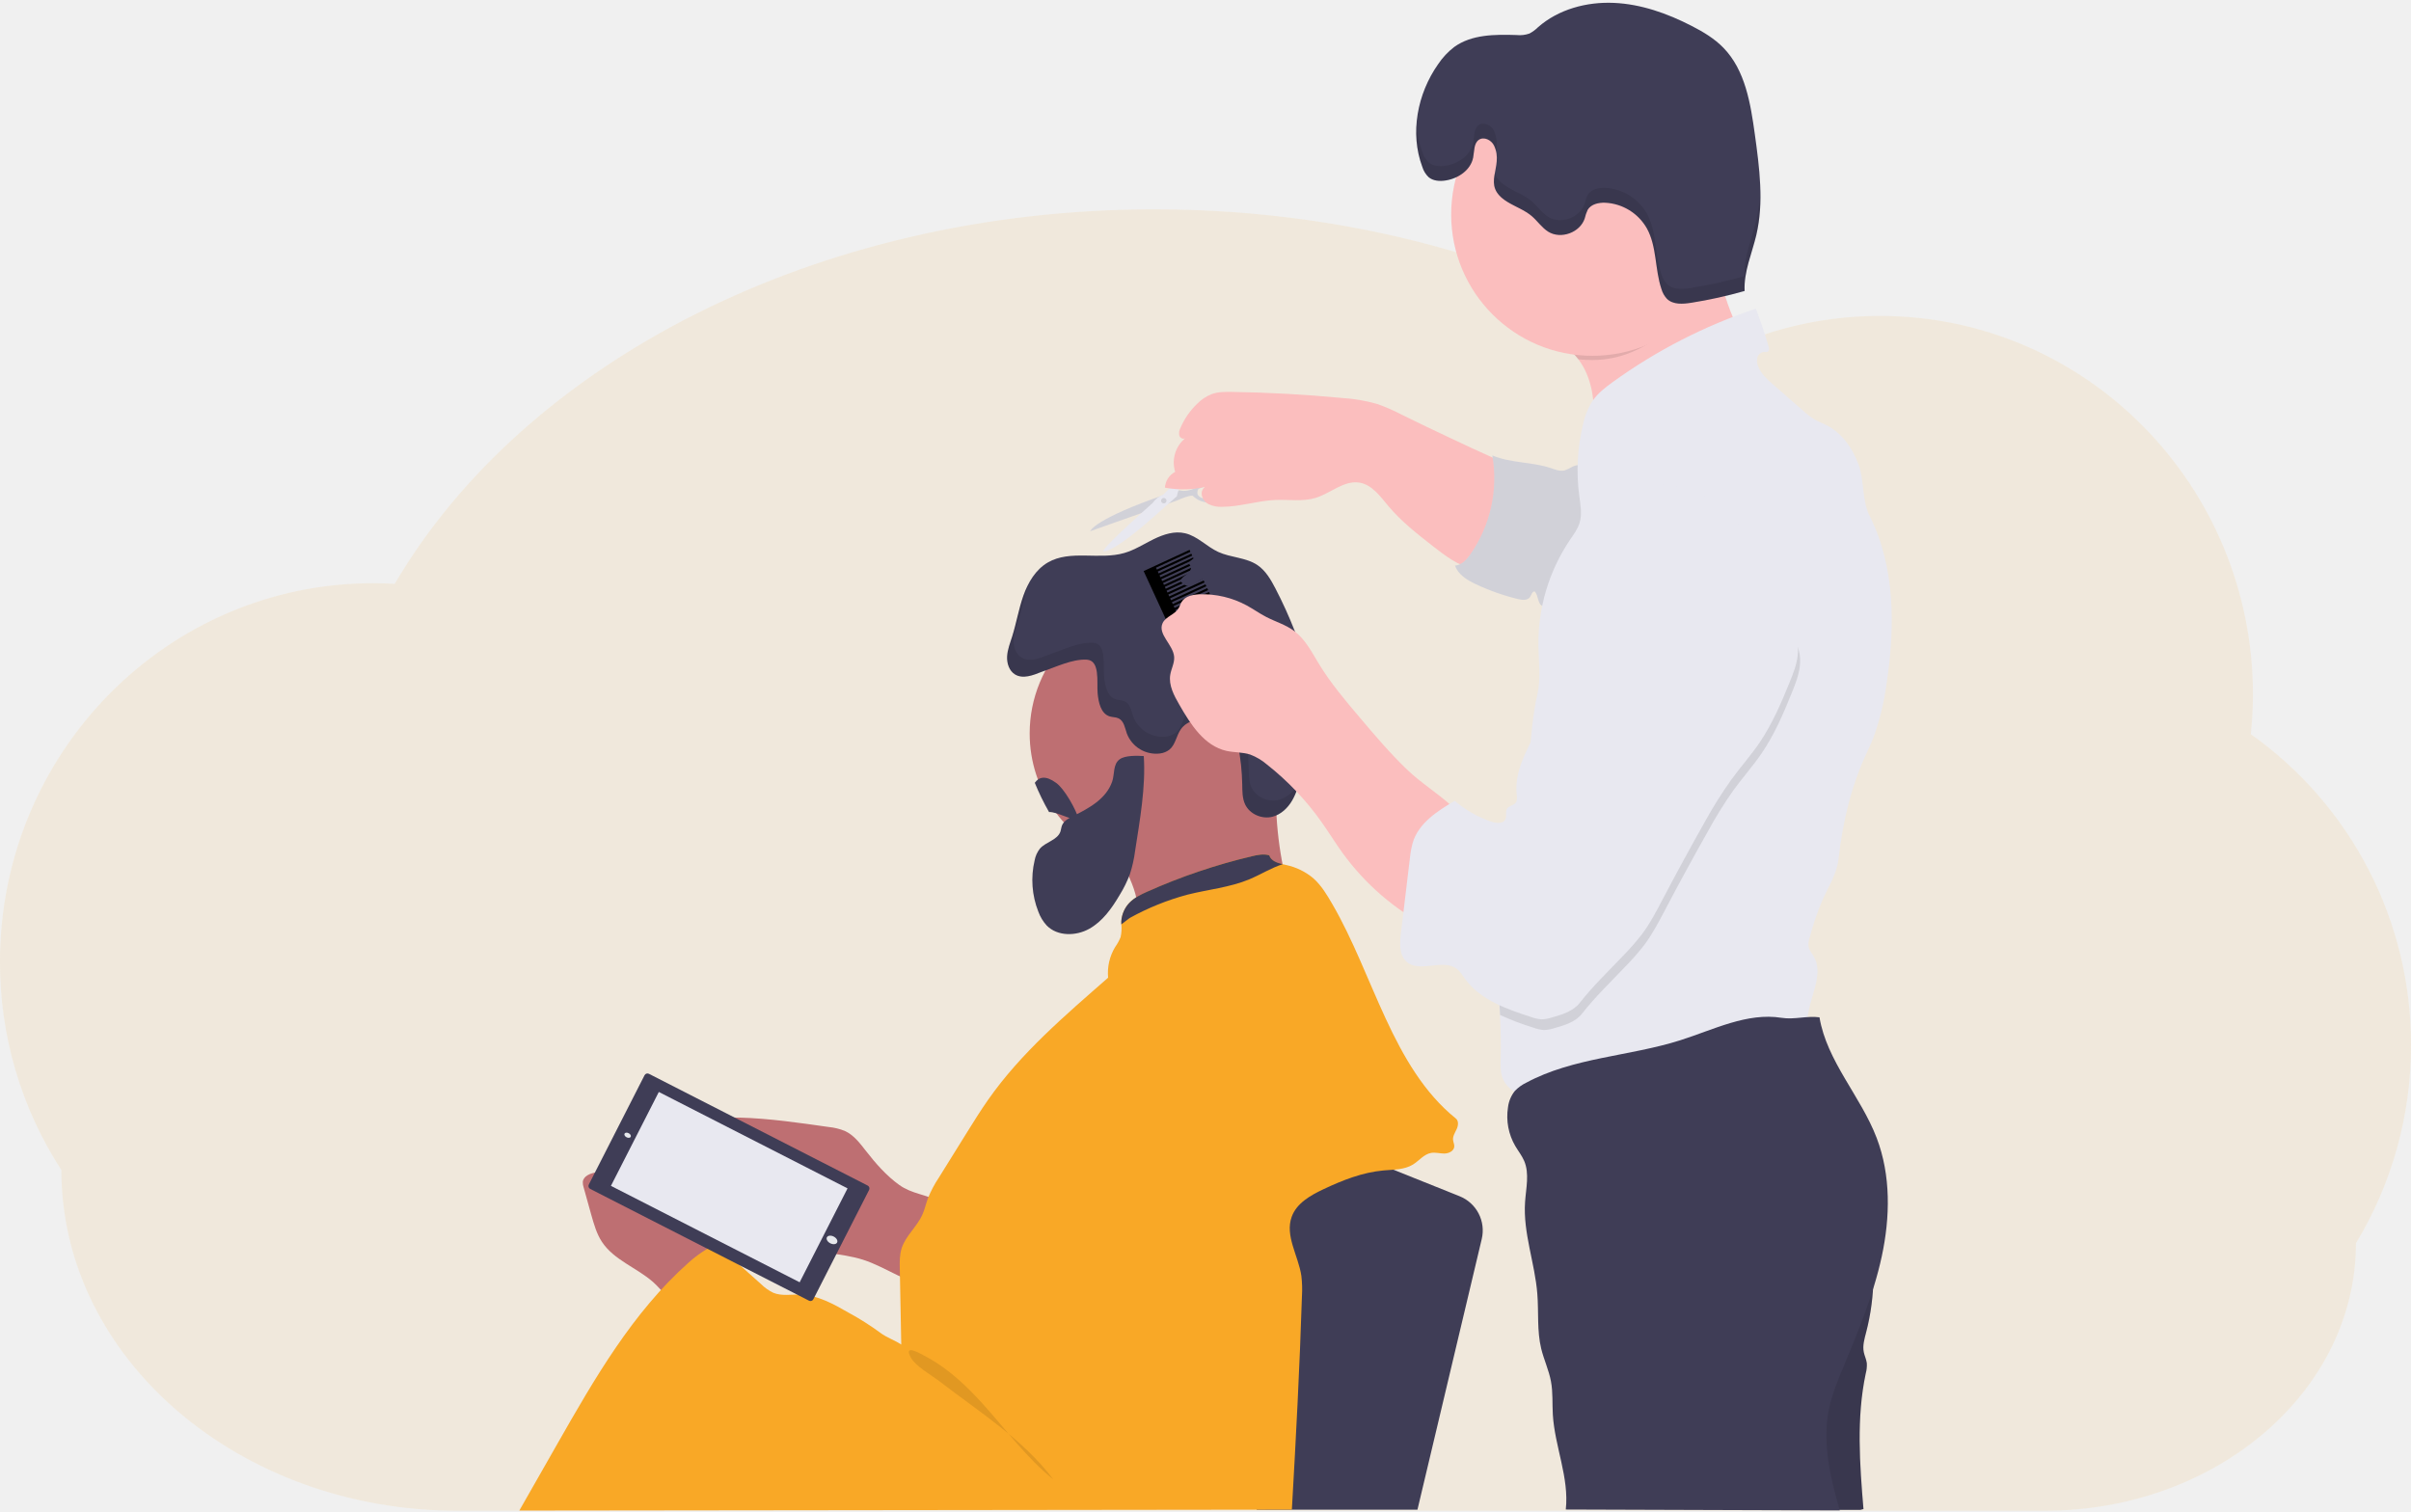
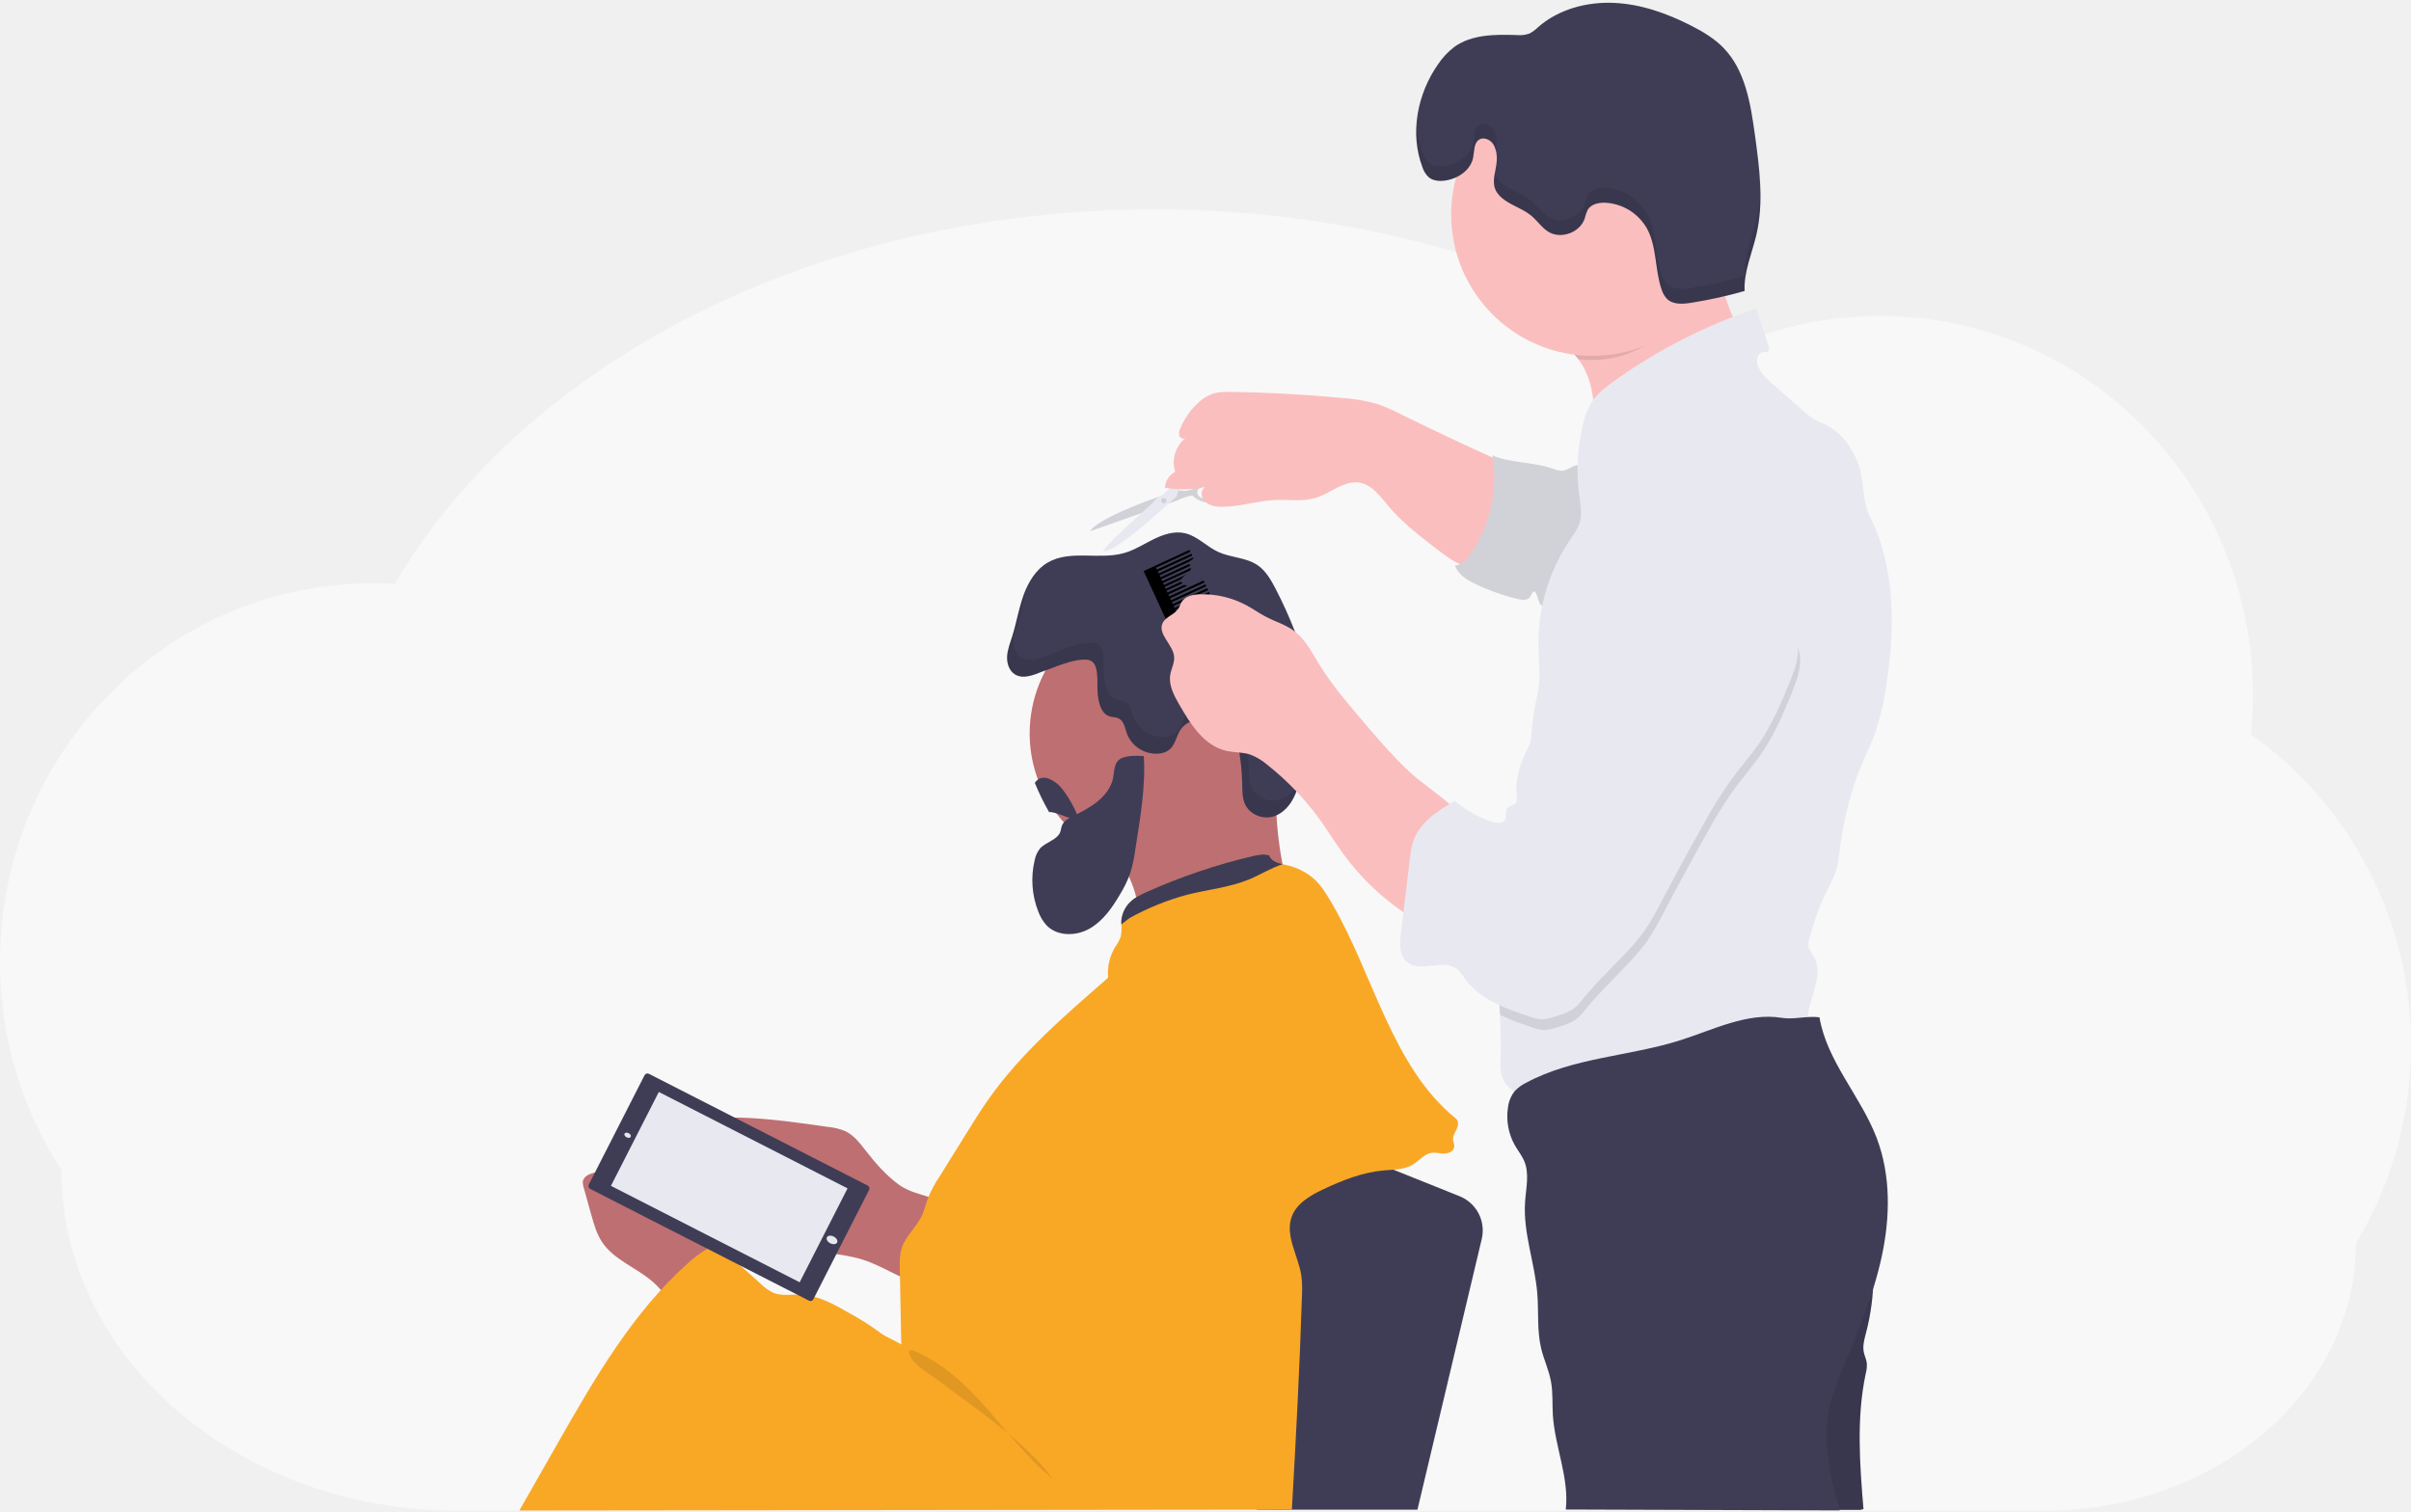
<svg xmlns="http://www.w3.org/2000/svg" viewBox="0 0 689 432" fill="none">
  <g clipPath="url(#clip0_31_10991)">
-     <path opacity="0.1" d="M689 298.714C689.049 281.311 684.916 264.152 676.949 248.683C668.983 233.215 657.417 219.892 643.227 209.837C643.62 206.077 643.821 202.301 643.829 198.521C643.829 138.751 596.105 90.297 537.227 90.297C519.097 90.278 501.271 94.96 485.486 103.886C443.815 76.443 389.411 59.834 329.895 59.834C233.055 59.834 149.755 103.814 112.8 166.875C110.746 166.755 108.68 166.689 106.596 166.689C47.73 166.689 -0.006 215.142 -0.006 274.912C-0.048 296.028 6.048 316.701 17.538 334.41C17.538 388.187 68.243 431.776 130.765 431.776H584.349C633.458 431.776 673.269 397.55 673.269 355.324C683.598 338.255 689.041 318.671 689 298.714Z" fill="#F9A826" />
+     <path opacity="0.5" d="M689 298.714C689.049 281.311 684.916 264.152 676.949 248.683C668.983 233.215 657.417 219.892 643.227 209.837C643.62 206.077 643.821 202.301 643.829 198.521C643.829 138.751 596.105 90.297 537.227 90.297C519.097 90.278 501.271 94.96 485.486 103.886C443.815 76.443 389.411 59.834 329.895 59.834C233.055 59.834 149.755 103.814 112.8 166.875C110.746 166.755 108.68 166.689 106.596 166.689C47.73 166.689 -0.006 215.142 -0.006 274.912C-0.048 296.028 6.048 316.701 17.538 334.41C17.538 388.187 68.243 431.776 130.765 431.776H584.349C633.458 431.776 673.269 397.55 673.269 355.324C683.598 338.255 689.041 318.671 689 298.714Z" fill="#FFFFFF" />
    <path d="M499.031 99.721C494.49 101.638 489.937 103.561 485.709 106.093C483.788 107.238 481.945 108.505 479.969 109.547C477.843 110.681 475.585 111.537 473.344 112.453C467.161 114.981 461.157 117.926 455.372 121.268C455.872 114.787 454.927 107.745 451.054 102.693C450.485 101.944 449.852 101.246 449.163 100.607C446.423 98.063 442.538 97.406 439.846 95.181C441.484 92.299 445.122 89.683 447.597 87.482C450.271 85.115 453.046 82.87 455.92 80.748C461.666 76.5 467.784 72.781 474.199 69.637C478.271 67.641 482.523 65.857 487.016 65.248C487.582 65.12 488.174 65.173 488.708 65.398C489.407 65.784 489.66 66.653 489.828 67.43C490.666 71.319 491.093 75.31 491.792 79.229C492.134 81.243 492.599 83.234 493.183 85.191C493.934 87.506 494.8 89.782 495.779 92.01C496.867 94.578 497.951 97.148 499.031 99.721Z" fill="#FBBEBE" />
    <path d="M370.139 209.614C370.137 217.617 367.611 225.415 362.919 231.895C358.227 238.375 351.611 243.206 344.014 245.699C336.416 248.192 328.227 248.218 320.613 245.775C313 243.332 306.352 238.545 301.618 232.095C296.828 225.581 294.247 217.703 294.252 209.614C294.252 199.54 298.25 189.88 305.366 182.757C312.481 175.634 322.132 171.632 332.196 171.632C342.259 171.632 351.91 175.634 359.026 182.757C366.141 189.88 370.139 199.54 370.139 209.614Z" fill="#BE6F72" />
    <path d="M318.602 243.086C320.632 246.588 322.68 250.121 323.981 253.938C325.281 257.754 325.787 261.98 324.715 265.881C337.64 259.068 353.022 259.617 367.248 256.168C367.628 256.124 367.979 255.939 368.23 255.65C368.316 255.452 368.361 255.239 368.361 255.023C368.361 254.807 368.316 254.593 368.23 254.396C365.252 243.364 364.106 231.917 364.839 220.514L357.413 224.909C354.162 226.919 350.793 228.731 347.325 230.335C342.416 232.487 337.206 233.789 332.081 235.296C328.022 236.502 319.963 238.064 317.41 241.615C317.871 242.05 318.271 242.545 318.602 243.086Z" fill="#BE6F72" />
    <path d="M297.697 192.01C295.228 193.004 292.325 194.15 290.055 192.757C288.386 191.726 287.7 189.586 287.802 187.627C287.904 185.667 288.651 183.81 289.241 181.941C290.446 178.101 291.096 174.104 292.44 170.282C293.783 166.459 295.975 162.776 299.456 160.756C305.864 157.042 314.157 160.111 321.27 158.055C324.282 157.193 326.902 155.457 329.702 154.094C332.503 152.732 335.653 151.683 338.676 152.412C342.217 153.238 344.831 156.223 348.132 157.742C351.745 159.406 356.07 159.291 359.358 161.516C361.689 163.095 363.158 165.646 364.465 168.148C368.647 176.188 371.948 184.658 374.312 193.408C375.258 196.542 375.798 199.783 375.921 203.054C375.951 207.238 374.818 211.338 373.698 215.377L371.891 221.768C371.223 224.179 370.536 226.591 369.271 228.773C368.007 230.956 366.055 232.795 363.64 233.428C360.629 234.205 357.124 232.698 355.811 229.877C355.004 228.128 355.04 226.127 354.998 224.203C354.931 220.437 354.528 216.684 353.793 212.99C353.42 211.139 352.92 209.216 351.661 207.817C350.035 206.008 347.445 205.406 345.036 205.363C342.217 205.327 339.128 206.093 337.483 208.378C336.165 210.223 335.936 212.815 334.183 214.256C333.404 214.854 332.478 215.231 331.503 215.347C329.515 215.595 327.501 215.169 325.783 214.136C324.066 213.103 322.744 211.523 322.029 209.65C321.475 208.058 321.204 206.081 319.698 205.333C318.915 204.941 317.982 205.014 317.145 204.761C314.579 203.983 313.905 200.727 313.67 198.056C313.399 194.928 314.441 188.748 310.556 188.537C306.37 188.308 301.546 190.725 297.697 192.01Z" fill="#3F3D56" />
    <path d="M306.798 233.18C305.461 233.825 303.997 234.579 303.473 235.966C303.268 236.508 303.232 237.105 303.046 237.66C302.196 240.114 298.884 240.596 297.173 242.549C296.402 243.537 295.883 244.698 295.662 245.931C294.519 250.797 294.889 255.896 296.722 260.545C297.253 262.019 298.072 263.371 299.131 264.524C302.19 267.647 307.466 267.587 311.279 265.459C315.091 263.331 317.723 259.599 319.957 255.813C321.142 253.907 322.133 251.887 322.915 249.784C323.602 247.645 324.092 245.447 324.378 243.218C325.715 234.531 327.462 224.897 326.859 216.089C325.053 215.974 321.602 215.848 320.006 216.981C318.006 218.404 318.56 221.274 317.837 223.353C316.127 228.357 311.164 230.998 306.798 233.18Z" fill="#3F3D56" />
    <path d="M308.364 234.332C306.105 234.471 302.058 231.969 299.793 232.095C298.252 229.403 296.89 226.611 295.716 223.739C296.92 222.009 298.86 221.587 301.793 223.739C304.148 225.397 307.4 231.131 308.364 234.332Z" fill="#3F3D56" />
    <path d="M342.41 139.077C339.959 140.373 338.441 140.433 337.231 140.174C336.02 139.915 333.617 141.12 333.617 141.12C312.387 148.391 311.55 151.822 311.55 151.822L336.128 143.134C340.856 141.06 340.947 141.79 340.947 141.79C344.56 145.19 349.162 142.887 349.162 142.887C349.162 142.887 355.528 139.872 353.655 136.973C351.782 134.073 344.867 137.805 342.41 139.077ZM352.649 138.534C352.649 138.534 350.842 143.357 344.343 142.573C344.343 142.573 341.151 142.103 342.5 139.722C342.5 139.722 349.126 136.936 350.878 137.135C352.631 137.334 352.631 138.558 352.631 138.558L352.649 138.534Z" fill="#E8E8F0" />
    <path opacity="0.1" d="M342.41 139.077C339.959 140.373 338.441 140.433 337.231 140.174C336.02 139.915 333.617 141.12 333.617 141.12C312.387 148.391 311.55 151.822 311.55 151.822L336.128 143.134C340.856 141.06 340.947 141.79 340.947 141.79C344.56 145.19 349.162 142.887 349.162 142.887C349.162 142.887 355.528 139.872 353.655 136.973C351.782 134.073 344.867 137.805 342.41 139.077ZM352.649 138.534C352.649 138.534 350.842 143.357 344.343 142.573C344.343 142.573 341.151 142.103 342.5 139.722C342.5 139.722 349.126 136.936 350.878 137.135C352.631 137.334 352.631 138.558 352.631 138.558L352.649 138.534Z" fill="black" />
    <path d="M343.759 125.632C340.085 125.753 339.32 128.502 339.32 128.502C338.585 129.381 338.154 130.474 338.092 131.619C338.03 132.764 338.341 133.897 338.977 134.85L332.455 141.343C331.219 141.821 330.156 142.661 329.407 143.755C329.407 143.755 315.085 156.415 315.296 157.567C315.296 157.567 317.633 158.773 332.455 145.25L336.345 141.802C336.345 141.802 337.206 135.357 343.283 134.133C343.283 134.133 343.886 134.398 344.205 132.963C344.546 132.275 345 131.65 345.548 131.113C346.355 130.365 347.433 125.506 343.759 125.632ZM344.789 129.991C344.789 129.991 342.82 135.079 340.013 133.608C337.206 132.137 339.935 128.743 339.935 128.743C344.801 124.005 344.789 129.991 344.789 129.991Z" fill="#E8E8F0" />
    <path opacity="0.1" d="M332.581 143.876C333.01 143.876 333.358 143.527 333.358 143.098C333.358 142.668 333.01 142.32 332.581 142.32C332.152 142.32 331.804 142.668 331.804 143.098C331.804 143.527 332.152 143.876 332.581 143.876Z" fill="black" />
    <path d="M400.547 118.506C398.28 117.311 395.927 116.287 393.507 115.444C390.29 114.53 386.985 113.965 383.648 113.756C373.104 112.751 362.528 112.168 351.92 112.007C350.047 112.007 348.132 111.965 346.355 112.61C344.768 113.22 343.33 114.163 342.139 115.377C340.075 117.352 338.436 119.728 337.321 122.359C336.963 123.018 336.856 123.785 337.02 124.517C337.261 125.216 338.224 125.68 338.772 125.186C337.37 126.317 336.34 127.844 335.816 129.569C335.292 131.293 335.298 133.135 335.833 134.856C334.997 135.294 334.288 135.94 333.774 136.732C333.261 137.524 332.959 138.435 332.9 139.378C337.279 140.189 341.786 139.971 346.066 138.739C344.789 138.413 343.47 139.613 343.392 140.927C343.4 141.588 343.591 142.233 343.943 142.791C344.295 143.35 344.794 143.8 345.385 144.093C346.58 144.658 347.896 144.919 349.216 144.852C354.317 144.852 359.28 143.122 364.369 142.899C368.26 142.724 372.271 143.429 375.987 142.296C380.299 140.958 384.148 137.165 388.592 137.955C392.14 138.588 394.452 141.886 396.765 144.647C400.463 149.054 405.034 152.623 409.569 156.162C413.063 158.887 416.712 161.685 421.043 162.607C422.339 162.961 423.713 162.895 424.97 162.42C426.02 161.858 426.901 161.025 427.523 160.009C432.191 153.377 432.197 145.027 431.926 137.256C431.787 133.283 430.92 132.746 427.246 131.1C422.982 129.183 418.734 127.22 414.502 125.21C409.828 123.024 405.177 120.789 400.547 118.506Z" fill="#FBBEBE" />
    <path d="M449.362 133.385C448.644 133.815 447.885 134.172 447.097 134.452C445.778 134.766 444.435 134.205 443.152 133.771C437.732 131.963 431.709 132.391 426.469 130.154C428.188 140.027 425.938 150.179 420.212 158.399C419.128 159.942 417.7 161.522 415.821 161.642C416.658 164.217 419.236 165.772 421.681 166.93C425.586 168.78 429.671 170.222 433.871 171.234C435.076 171.518 436.545 171.656 437.244 170.631C437.666 170.029 437.846 168.998 438.587 169.034C439.719 170.24 439.346 172.711 440.912 173.254C441.4 173.378 441.911 173.378 442.399 173.254L445.893 172.651C446.941 172.56 447.95 172.212 448.832 171.638C449.384 171.158 449.84 170.577 450.175 169.926C454.09 163.252 455.595 155.529 456.198 147.903C456.493 144.117 456.86 140.101 456.601 136.303C456.36 133.048 452.192 132.065 449.362 133.385Z" fill="#E8E8F0" />
    <path opacity="0.1" d="M449.362 133.385C448.644 133.815 447.885 134.172 447.097 134.452C445.778 134.766 444.435 134.205 443.152 133.771C437.732 131.963 431.709 132.391 426.469 130.154C428.188 140.027 425.938 150.179 420.212 158.399C419.128 159.942 417.7 161.522 415.821 161.642C416.658 164.217 419.236 165.772 421.681 166.93C425.586 168.78 429.671 170.222 433.871 171.234C435.076 171.518 436.545 171.656 437.244 170.631C437.666 170.029 437.846 168.998 438.587 169.034C439.719 170.24 439.346 172.711 440.912 173.254C441.4 173.378 441.911 173.378 442.399 173.254L445.893 172.651C446.941 172.56 447.95 172.212 448.832 171.638C449.384 171.158 449.84 170.577 450.175 169.926C454.09 163.252 455.595 155.529 456.198 147.903C456.493 144.117 456.86 140.101 456.601 136.303C456.36 133.048 452.192 132.065 449.362 133.385Z" fill="black" />
    <path d="M247.462 328.942C245.745 326.735 243.981 324.396 241.439 323.233C239.975 322.641 238.433 322.264 236.862 322.111C228.388 320.906 219.896 319.652 211.343 319.416C208.549 319.338 205.55 319.416 203.273 321.05C200.665 322.913 199.659 326.344 199.515 329.545C199.359 333.357 200.115 337.151 201.72 340.611C203.325 344.072 205.732 347.099 208.742 349.44C213.861 353.347 220.329 354.98 226.641 356.271C229.96 356.952 233.296 357.561 236.645 358.079C239.994 358.598 243.402 359.008 246.637 360.045C253.551 362.263 259.652 367.279 266.903 367.695C267.244 367.748 267.593 367.689 267.897 367.526C268.215 367.269 268.429 366.905 268.499 366.501C270.095 360.865 275.63 347.366 268.499 343.423C264.771 341.367 260.633 341.277 256.984 338.666C253.334 336.056 250.232 332.505 247.462 328.942Z" fill="#BE6F72" />
    <path d="M186.578 366.363C181.886 362.275 175.412 360.111 172.003 354.908C170.503 352.617 169.744 349.928 168.992 347.288L166.775 339.318C166.605 338.828 166.527 338.311 166.546 337.792C166.715 336.128 168.672 335.339 170.323 335.079C178.754 333.765 187.536 337.165 193.847 342.917C200.159 348.668 204.213 356.602 206.592 364.826C206.759 365.244 206.784 365.706 206.664 366.14C206.458 366.526 206.132 366.835 205.736 367.02C202.689 368.829 198.593 371.463 195.034 372.018C191.474 372.573 189.114 368.545 186.578 366.363Z" fill="#BE6F72" />
    <path d="M392.423 331.999L417.116 341.892C419.459 342.83 421.387 344.579 422.549 346.821C423.711 349.063 424.029 351.649 423.446 354.106L405.071 431.474H359.129L367.127 343.453C367.127 343.453 384.593 328.984 392.423 331.999Z" fill="#3F3D56" />
    <path d="M416.273 322.714C415.815 323.715 415.141 324.704 415.243 325.795C415.303 326.446 415.641 327.061 415.592 327.706C415.496 328.972 414.032 329.678 412.768 329.69C411.503 329.702 410.232 329.292 408.985 329.509C406.938 329.858 405.552 331.745 403.782 332.837C401.312 334.356 398.229 334.266 395.35 334.525C389.327 335.067 383.63 337.328 378.179 339.902C374.475 341.651 370.542 343.894 369.145 347.74C367.139 353.166 371.03 358.881 371.891 364.621C372.122 366.553 372.179 368.502 372.06 370.444C371.428 390.713 370.338 411.217 369.181 431.462L148.412 431.721L159.283 412.652C169.883 394.053 180.766 375.105 196.757 360.883C199.128 358.739 201.793 356.945 204.67 355.553L217.493 367.008C218.519 368.03 219.71 368.872 221.016 369.498C223.425 370.481 226.123 369.92 228.707 370.004C233.676 370.167 238.217 372.705 242.529 375.183C245.692 376.901 248.735 378.833 251.636 380.965C253.334 382.267 255.785 383.081 257.556 384.281L257.14 362.637C257.098 360.684 257.068 358.682 257.652 356.819C258.785 353.202 262.019 350.646 263.573 347.203C264.277 345.654 264.621 343.966 265.211 342.38C266.045 340.342 267.082 338.393 268.307 336.563L276.299 323.709C278.274 320.538 280.244 317.367 282.388 314.31C291.765 300.92 304.389 290.195 316.669 279.433C316.384 276.367 317.091 273.289 318.687 270.655C319.316 269.779 319.837 268.829 320.24 267.828C320.501 266.641 320.576 265.421 320.463 264.211C320.463 263.903 320.463 263.608 320.463 263.282C320.597 261.311 321.42 259.449 322.788 258.025C324.197 256.56 326.083 255.668 327.938 254.836C337.537 250.538 347.519 247.151 357.75 244.72C359.382 244.334 361.111 243.972 362.719 244.46C363.207 246.034 364.869 246.588 366.531 246.986L367.597 247.234C370.42 247.844 373.053 249.131 375.27 250.983C377.601 253.021 379.203 255.746 380.763 258.429C392.489 278.583 397.892 305.026 416.032 319.67C416.911 320.363 416.731 321.75 416.273 322.714Z" fill="#F9A826" />
    <path opacity="0.1" d="M490.25 75.171C483.902 89.14 471.393 102.904 455.059 102.904C453.726 102.904 452.393 102.838 451.066 102.705C450.497 101.956 449.864 101.258 449.175 100.619C446.435 98.075 442.55 97.417 439.858 95.193C441.496 92.311 445.134 89.695 447.609 87.494C450.283 85.127 453.058 82.882 455.933 80.76C461.679 76.512 467.796 72.793 474.212 69.649C478.283 67.653 482.535 65.869 487.028 65.26C487.594 65.132 488.186 65.185 488.72 65.41C489.419 65.796 489.672 66.664 489.841 67.442C490.678 71.301 489.551 71.252 490.25 75.171Z" fill="black" />
    <path d="M455.059 101.692C477.345 101.692 495.411 83.607 495.411 61.299C495.411 38.99 477.345 20.906 455.059 20.906C432.773 20.906 414.707 38.99 414.707 61.299C414.707 83.607 432.773 101.692 455.059 101.692Z" fill="#FBBEBE" />
    <path d="M539.094 195.639C538.438 200.523 537.292 205.328 535.673 209.981C535.071 211.676 534.33 213.327 533.565 214.955C529.079 224.475 526.615 234.766 525.441 245.232C525.351 246.056 525.2 246.872 524.989 247.674C524.104 251.05 522.237 254.064 520.809 257.241C519.354 260.673 518.146 264.205 517.196 267.81C516.852 268.714 516.736 269.69 516.858 270.649C517.081 271.668 517.816 272.458 518.334 273.381C521.008 277.993 517.918 283.629 516.877 288.85C516.521 290.659 516.365 292.625 515.19 294.035C514.19 295.241 512.636 295.796 511.161 296.302C490.129 303.459 468.603 309.069 446.754 313.086C443.496 313.689 440.129 314.25 436.895 313.647C433.66 313.044 430.438 311.043 429.33 307.92C428.692 306.111 428.8 304.146 428.854 302.228C428.975 298.201 428.854 294.15 428.638 290.092C427.939 276.739 426.355 263.337 429.842 250.543C430.884 246.769 432.354 243.128 433.534 239.396C435.841 232.119 436.437 224.595 437.015 217.047C437.491 210.826 437.955 204.58 439.346 198.442C440.382 193.866 439.695 189.11 439.635 184.419C439.516 173.686 442.667 163.171 448.669 154.275C449.711 152.738 450.855 151.219 451.403 149.452C452.174 146.92 451.644 144.201 451.295 141.573C450.416 134.871 450.771 128.064 452.343 121.491C452.837 119.031 453.778 116.683 455.119 114.563C456.619 112.375 458.769 110.723 460.919 109.168C473.402 100.159 487.175 93.096 501.772 88.218C503.115 91.618 504.403 95.591 505.433 99.069C505.572 99.54 505.668 100.136 505.283 100.438C504.897 100.739 504.5 100.577 504.078 100.589C503.643 100.636 503.233 100.814 502.9 101.099C502.568 101.384 502.33 101.763 502.217 102.186C502.007 103.04 502.087 103.94 502.446 104.743C503.265 106.853 505.03 108.426 506.728 109.915L515.268 117.373C516.291 118.33 517.407 119.183 518.599 119.917C519.671 120.52 520.839 120.948 521.942 121.503C526.362 123.739 529.416 128.098 531.12 132.752C532.825 137.407 532.054 143.001 534.276 147.42C541.66 162.071 541.6 179.403 539.094 195.639Z" fill="#E8E8F0" />
    <path d="M533.481 348.927C536.076 359.397 536.012 370.351 533.294 380.79C532.807 382.653 532.234 384.582 532.62 386.469C532.843 387.542 533.367 388.549 533.487 389.64C533.54 390.636 533.432 391.633 533.168 392.594C530.494 405.255 531.452 418.41 532.53 431.329C532.072 431.329 531.927 431.54 531.446 431.54H519.84C519.635 428.146 515.419 425.602 513.359 422.895C511.367 420.242 509.989 417.178 509.325 413.926C508.662 410.673 508.729 407.314 509.523 404.091C511.33 396.857 516.654 391.075 519.382 384.16C522.393 376.552 522.134 367.936 525.332 360.412C527.169 356.066 530.602 352.671 533.481 348.927Z" fill="#3F3D56" />
    <path opacity="0.1" d="M533.481 348.927C536.076 359.397 536.012 370.351 533.294 380.79C532.807 382.653 532.234 384.582 532.62 386.469C532.843 387.542 533.367 388.549 533.487 389.64C533.54 390.636 533.432 391.633 533.168 392.594C530.494 405.255 531.452 418.41 532.53 431.329C532.072 431.329 531.927 431.54 531.446 431.54H519.84C519.635 428.146 515.419 425.602 513.359 422.895C511.367 420.242 509.989 417.178 509.325 413.926C508.662 410.673 508.729 407.314 509.523 404.091C511.33 396.857 516.654 391.075 519.382 384.16C522.393 376.552 522.134 367.936 525.332 360.412C527.169 356.066 530.602 352.671 533.481 348.927Z" fill="black" />
    <path d="M509.125 290.9C499.26 289.321 489.702 294.294 480.174 297.315C465.617 301.927 449.591 302.21 436.142 309.451C434.94 310.03 433.851 310.818 432.926 311.778C431.834 313.131 431.147 314.765 430.944 316.492C430.343 320.311 431.082 324.22 433.034 327.555C433.871 328.978 434.925 330.286 435.576 331.812C437.117 335.429 436.088 339.601 435.823 343.556C435.22 352.388 438.641 360.985 439.328 369.811C439.737 375.014 439.201 380.332 440.424 385.408C441.189 388.591 442.628 391.593 443.225 394.813C443.821 398.032 443.562 401.179 443.761 404.362C444.321 413.484 448.47 422.346 447.459 431.432L525.754 431.691C522.851 421.581 520.436 411.127 523.068 400.944C523.981 397.724 525.116 394.572 526.465 391.509C530.843 380.916 535.342 370.294 537.757 359.092C540.172 347.891 540.389 335.929 536.3 325.222C531.747 313.285 522.068 303.356 519.96 290.755C516.346 290.273 512.745 291.479 509.125 290.9Z" fill="#3F3D56" />
    <path d="M426.957 41.597C426.198 40.005 424.048 38.956 422.603 39.963C421.157 40.97 421.344 43.218 420.989 45.027C420.302 48.584 416.773 51.008 413.159 51.574C411.467 51.846 409.582 51.737 408.269 50.64C407.423 49.829 406.801 48.814 406.462 47.692C402.848 38.046 405.046 26.784 410.961 18.368C412.216 16.482 413.772 14.816 415.568 13.436C420.549 9.819 427.21 9.819 433.371 10.012C434.622 10.148 435.888 10.001 437.075 9.584C437.98 9.107 438.808 8.497 439.533 7.775C445.369 2.638 453.433 0.48 461.214 0.824C468.996 1.167 476.482 3.838 483.396 7.389C486.703 9.083 489.943 11.007 492.533 13.683C498.754 20.092 500.272 29.587 501.494 38.438C502.807 47.987 504.114 57.802 501.904 67.189C500.651 72.506 498.29 77.703 498.567 83.159C493.565 84.589 488.48 85.715 483.342 86.529C480.933 86.909 478.15 87.132 476.386 85.426C475.639 84.625 475.094 83.658 474.796 82.605C472.887 76.956 473.525 70.505 470.64 65.284C469.434 63.155 467.71 61.366 465.628 60.082C463.547 58.798 461.175 58.062 458.733 57.941C456.842 57.874 454.692 58.339 453.722 59.961C453.35 60.756 453.064 61.589 452.867 62.444C451.53 66.478 446.055 68.473 442.448 66.224C440.641 65.091 439.406 63.21 437.774 61.799C435.702 60.021 433.046 59.104 430.721 57.669C422.976 52.865 429.956 47.897 426.957 41.597Z" fill="#3F3D56" />
    <path d="M366.555 246.992C363.261 248.047 360.261 249.959 357.057 251.303C351.414 253.66 345.211 254.209 339.29 255.716C333.602 257.243 328.12 259.454 322.963 262.3C322.583 262.505 321.391 263.505 320.439 264.193C320.439 263.885 320.439 263.59 320.439 263.264C320.573 261.293 321.396 259.431 322.764 258.007C324.173 256.542 326.058 255.65 327.913 254.818C337.522 250.525 347.511 247.144 357.75 244.72C359.382 244.334 361.111 243.972 362.719 244.46C363.231 246.034 364.893 246.588 366.555 246.992Z" fill="#3F3D56" />
    <path opacity="0.1" d="M281.171 401.601C287.651 408.836 293.463 416.734 301.004 422.835C292.301 411.266 279.816 403.543 268.529 394.819C266.241 393.046 261.663 390.532 260.278 387.97C258.092 383.955 262.922 386.807 264.928 387.898C271.191 391.304 276.443 396.332 281.171 401.601Z" fill="black" />
    <path opacity="0.1" d="M514.341 190.424C514.034 193.028 513.064 195.5 512.082 197.924C509.673 203.953 507.09 209.921 503.452 215.269C500.946 218.952 497.965 222.28 495.351 225.879C492.668 229.7 490.207 233.671 487.979 237.774C483.872 245.057 479.869 252.4 475.97 259.804C474.109 263.349 472.26 266.924 469.857 270.125C468.171 272.286 466.361 274.347 464.437 276.298C460.221 280.748 455.89 284.859 452.12 289.682C450.253 292.094 447.139 293.022 444.23 293.842C443.258 294.166 442.244 294.349 441.219 294.385C440.188 294.313 439.173 294.087 438.208 293.716C434.959 292.723 431.78 291.515 428.692 290.098C427.993 276.745 426.409 263.343 429.896 250.549C430.938 246.775 432.408 243.134 433.588 239.402C435.895 232.125 436.491 224.601 437.069 217.053C437.786 215.54 438.551 214.039 439.292 212.58C444.315 202.644 448.549 191.702 447.242 180.627C446.909 178.631 446.678 176.618 446.549 174.598C446.562 172.122 446.979 169.664 447.784 167.322C449.586 161.79 452.566 156.716 456.517 152.448C460.468 148.181 465.297 144.822 470.67 142.603C472.367 141.81 474.217 141.398 476.091 141.398C478.5 141.524 480.806 142.778 483.155 142.32C491.111 145.823 497.55 151.803 502.362 159.05C507.174 166.297 507.439 175.979 512.673 182.924C514.22 185.034 514.642 187.826 514.341 190.424Z" fill="black" />
    <path d="M340.2 157.706L339.947 157.157L330.106 161.703L328.461 162.462L326.823 163.216L340.7 193.33L342.338 192.57L343.982 191.811L353.823 187.265L353.57 186.722L343.729 191.268L343.476 190.719L353.317 186.174L353.064 185.625L343.223 190.171L342.97 189.622L352.811 185.076L352.564 184.528L342.717 189.074L342.464 188.531L352.311 183.985L352.058 183.437L342.211 187.982L341.958 187.434L351.806 182.888L351.553 182.339L341.711 186.885L341.458 186.336L351.3 181.791L351.047 181.248L341.206 185.794L340.953 185.245L350.794 180.7L350.541 180.151L340.7 184.697L340.447 184.148L350.294 179.602L350.041 179.054L340.194 183.599L339.941 183.057L349.788 178.505L349.535 177.962L339.688 182.508L339.441 181.96L349.282 177.414L349.029 176.865L339.188 181.411L338.935 180.862L348.776 176.317L348.523 175.768L338.682 180.314L338.429 179.771L348.27 175.225L348.023 174.677L338.176 179.222L337.923 178.674L347.77 174.128L347.517 173.579L337.67 178.125L337.423 177.577L347.264 173.037L347.011 172.488L337.17 177.034L336.917 176.485L346.758 171.94L346.506 171.391L336.664 175.937L336.411 175.388L346.253 170.842L346.006 170.294L336.158 174.846L335.905 174.297L345.753 169.751L345.5 169.203L335.653 173.748L335.4 173.2L345.247 168.654L344.994 168.105L335.153 172.651L334.9 172.102L344.741 167.557L344.488 167.014L334.647 171.56L334.394 171.011L344.235 166.465L343.982 165.917L334.141 170.463L333.888 169.914L343.735 165.368L343.482 164.826L333.635 169.365L333.382 168.823L343.229 164.277L342.976 163.728L333.129 168.274L332.882 167.725L342.723 163.18L342.47 162.631L332.629 167.177L332.376 166.628L342.217 162.083L341.964 161.54L332.123 166.086L331.87 165.537L341.711 160.991L341.464 160.443L331.617 164.988L331.364 164.44L341.212 159.894L340.959 159.345L331.111 163.891L330.858 163.349L340.706 158.803L340.453 158.254L330.605 162.8L330.359 162.251L340.2 157.706Z" fill="black" />
    <path opacity="0.1" d="M371.096 223.938C369.826 226.09 367.88 227.959 365.465 228.592C362.454 229.37 358.949 227.863 357.636 225.041C356.829 223.293 356.865 221.291 356.823 219.368C356.756 215.602 356.353 211.849 355.618 208.155C355.245 206.304 354.745 204.381 353.486 202.982C351.86 201.173 349.27 200.57 346.861 200.528C344.042 200.492 340.953 201.258 339.308 203.543C337.989 205.387 337.761 207.98 336.008 209.421C335.229 210.019 334.303 210.396 333.328 210.512C331.34 210.76 329.326 210.333 327.608 209.301C325.891 208.268 324.569 206.688 323.854 204.815C323.3 203.223 323.029 201.246 321.523 200.498C320.74 200.106 319.807 200.179 318.97 199.925C316.404 199.148 315.73 195.892 315.495 193.221C315.224 190.092 316.265 183.913 312.381 183.702C308.225 183.473 303.401 185.89 299.552 187.174C297.083 188.169 294.18 189.315 291.91 187.922C290.241 186.891 289.555 184.751 289.657 182.791C289.759 180.832 290.506 178.975 291.097 177.106C292.108 173.947 292.717 170.668 293.644 167.46C293.208 168.368 292.82 169.297 292.482 170.246C291.145 174.05 290.518 178.083 289.29 181.905C288.687 183.774 287.953 185.631 287.85 187.59C287.748 189.55 288.453 191.69 290.103 192.721C292.373 194.114 295.276 192.968 297.746 191.973C301.594 190.689 306.418 188.272 310.574 188.501C314.459 188.712 313.417 194.891 313.688 198.02C313.923 200.691 314.597 203.947 317.163 204.724C318 204.978 318.934 204.905 319.717 205.297C321.222 206.045 321.523 208.022 322.047 209.614C322.762 211.487 324.084 213.067 325.802 214.1C327.519 215.132 329.533 215.559 331.521 215.311C332.496 215.195 333.422 214.818 334.201 214.22C335.954 212.779 336.183 210.186 337.502 208.342C339.146 206.045 342.235 205.279 345.054 205.327C347.463 205.363 350.083 205.966 351.679 207.781C352.938 209.18 353.438 211.103 353.811 212.954C354.546 216.648 354.949 220.401 355.016 224.167C355.058 226.09 355.016 228.092 355.829 229.84C357.136 232.662 360.647 234.169 363.658 233.391C366.067 232.758 368.019 230.889 369.29 228.737C370.257 226.98 371.002 225.108 371.506 223.166C371.373 223.444 371.241 223.691 371.096 223.938Z" fill="black" />
    <path d="M402.077 219.935C397.259 215.305 392.905 210.18 388.58 205.068C384.437 200.179 380.281 195.265 376.944 189.797C374.879 186.415 373.036 182.725 369.862 180.356C367.453 178.547 364.507 177.703 361.845 176.323C359.93 175.328 358.166 174.068 356.274 173.037C352.149 170.805 347.506 169.709 342.82 169.86C340.874 169.926 338.664 170.378 337.664 172.054C337.321 172.627 337.158 173.296 336.809 173.863C335.731 175.672 333.135 176.184 332.25 178.083C330.756 181.278 335.261 184.214 335.544 187.729C335.677 189.49 334.707 191.129 334.424 192.872C333.942 195.886 335.502 198.762 337.008 201.39C340.23 207.021 344.151 213.189 350.481 214.606C352.721 215.106 355.088 214.943 357.274 215.655C359.036 216.323 360.667 217.296 362.092 218.53C368.039 223.223 373.281 228.747 377.655 234.935C379.691 237.81 381.534 240.813 383.587 243.67C390.124 252.724 398.702 260.106 408.624 265.217L416.014 241.705C417.152 238.088 418.049 233.126 414.809 230.305C410.75 226.645 406.07 223.757 402.077 219.935Z" fill="#FBBEBE" />
    <path d="M482.523 139.33C480.174 139.782 477.843 138.534 475.458 138.407C473.585 138.407 471.734 138.818 470.038 139.613C464.665 141.833 459.837 145.192 455.886 149.46C451.935 153.727 448.955 158.8 447.151 164.331C446.354 166.683 445.943 169.149 445.935 171.632C445.971 173.652 446.392 175.641 446.627 177.661C447.934 188.718 443.7 199.666 438.683 209.614C435.907 215.106 432.775 220.9 433.432 227.019C433.516 227.839 433.648 228.761 433.148 229.43C432.546 230.226 431.245 230.268 430.685 231.106C430.125 231.944 430.637 233.21 430.191 234.157C429.589 235.495 427.626 235.333 426.222 234.856C422.376 233.553 418.813 231.528 415.725 228.888C410.72 231.812 405.366 235.296 403.721 240.855C403.335 242.273 403.067 243.721 402.92 245.184L400.337 266.767C399.993 269.624 399.825 272.977 401.981 274.882C405.697 278.173 412.316 273.911 416.291 276.889C417.309 277.649 417.971 278.782 418.7 279.813C423.042 285.776 430.517 288.398 437.527 290.665C438.493 291.032 439.508 291.256 440.538 291.328C441.564 291.299 442.579 291.116 443.55 290.786C446.465 289.966 449.572 289.013 451.439 286.632C455.216 281.809 459.546 277.697 463.762 273.248C465.683 271.293 467.493 269.232 469.182 267.074C471.592 263.867 473.434 260.292 475.296 256.747C479.186 249.344 483.185 242 487.293 234.718C489.543 230.631 492.027 226.678 494.731 222.877C497.351 219.26 500.326 215.944 502.831 212.266C506.445 206.913 509.041 200.92 511.462 194.921C512.444 192.51 513.413 190.02 513.727 187.422C514.04 184.823 513.618 182.032 512.04 179.94C506.806 172.989 506.547 163.312 501.735 156.066C496.923 148.819 490.485 142.826 482.523 139.33Z" fill="#E8E8F0" />
    <path d="M340.362 160.177C340.222 160.267 340.103 160.386 340.013 160.527C339.924 160.667 339.866 160.826 339.844 160.991C339.844 161.293 340.091 161.528 340.224 161.799C340.591 162.571 340.001 163.463 339.326 163.994C338.652 164.524 337.833 164.934 337.465 165.712C337.409 165.815 337.384 165.932 337.393 166.049C337.434 166.208 337.527 166.349 337.658 166.447C338.055 166.904 338.569 167.242 339.146 167.424C340.067 167.617 340.953 167.008 341.735 166.508C342.585 165.97 343.489 165.525 344.434 165.181C344.726 165.095 345.001 164.958 345.247 164.777C345.548 164.477 345.733 164.08 345.771 163.656C345.975 162.143 345.168 160.69 344.247 159.436C343.139 157.959 341.308 159.364 340.362 160.177Z" fill="#3F3D56" />
    <path d="M247.961 338.842L185.445 306.901C184.989 306.668 184.43 306.85 184.197 307.306L168.265 338.553C168.032 339.01 168.213 339.569 168.669 339.802L231.186 371.743C231.642 371.976 232.201 371.795 232.433 371.338L248.366 340.091C248.599 339.635 248.418 339.076 247.961 338.842Z" fill="#3F3D56" />
    <path d="M242.206 339.646L188.272 312.09L174.588 338.928L228.521 366.484L242.206 339.646Z" fill="#E8E8F0" />
    <path d="M180.244 324.912C180.408 324.589 180.146 324.125 179.657 323.875C179.168 323.625 178.638 323.685 178.473 324.008C178.308 324.331 178.571 324.796 179.06 325.045C179.549 325.295 180.079 325.236 180.244 324.912Z" fill="#E6E8EC" />
    <path d="M239.223 355.125C239.494 354.594 239.06 353.83 238.254 353.418C237.448 353.006 236.576 353.103 236.305 353.634C236.034 354.164 236.468 354.928 237.274 355.34C238.08 355.752 238.953 355.655 239.223 355.125Z" fill="#E6E8EC" />
    <g opacity="0.1">
      <path d="M501.892 62.945C500.639 68.262 498.278 73.459 498.555 78.915C493.553 80.345 488.468 81.471 483.33 82.285C480.921 82.665 478.138 82.888 476.374 81.182C475.627 80.381 475.082 79.414 474.784 78.36C472.874 72.711 473.513 66.26 470.628 61.039C469.422 58.911 467.698 57.121 465.616 55.838C463.535 54.554 461.163 53.818 458.721 53.696C456.83 53.63 454.68 54.094 453.71 55.716C453.338 56.511 453.052 57.344 452.855 58.2C451.518 62.233 446.043 64.229 442.435 61.98C440.629 60.847 439.394 58.966 437.762 57.555C435.69 55.776 433.034 54.86 430.709 53.425C428.613 52.135 427.608 50.833 427.18 49.488C426.65 52.388 426.499 55.053 430.709 57.645C433.034 59.08 435.69 59.996 437.762 61.775C439.394 63.174 440.605 65.067 442.435 66.2C446.049 68.437 451.518 66.453 452.855 62.42C453.052 61.564 453.338 60.732 453.71 59.936C454.68 58.315 456.83 57.85 458.721 57.917C461.163 58.038 463.535 58.774 465.616 60.058C467.698 61.342 469.422 63.131 470.628 65.26C473.513 70.481 472.874 76.931 474.784 82.58C475.087 83.643 475.64 84.617 476.398 85.42C478.162 87.108 480.951 86.903 483.354 86.523C488.492 85.709 493.577 84.583 498.579 83.153C498.284 77.697 500.663 72.5 501.916 67.183C502.881 62.832 503.268 58.372 503.066 53.919C502.97 56.959 502.577 59.982 501.892 62.945Z" fill="black" />
      <path d="M427.541 43.285C427.982 41.302 427.771 39.229 426.939 37.376C426.18 35.785 424.03 34.736 422.585 35.743C421.139 36.749 421.344 38.998 420.989 40.807C420.302 44.364 416.773 46.787 413.159 47.354C411.467 47.625 409.582 47.517 408.269 46.42C407.423 45.609 406.801 44.593 406.462 43.472C405.537 40.964 404.975 38.337 404.793 35.67C404.488 39.751 405.057 43.849 406.462 47.692C406.801 48.814 407.423 49.829 408.269 50.64C409.582 51.737 411.467 51.846 413.159 51.574C416.731 51.008 420.278 48.56 420.989 45.027C421.332 43.218 421.097 41.03 422.591 39.993C424.084 38.956 426.204 40.035 426.945 41.627C427.203 42.156 427.403 42.712 427.541 43.285Z" fill="black" />
    </g>
  </g>
  <defs>
    <clipPath id="clip0_31_10991">
      <rect width="689" height="431" fill="white" transform="translate(0 0.769531)" />
    </clipPath>
  </defs>
</svg>
